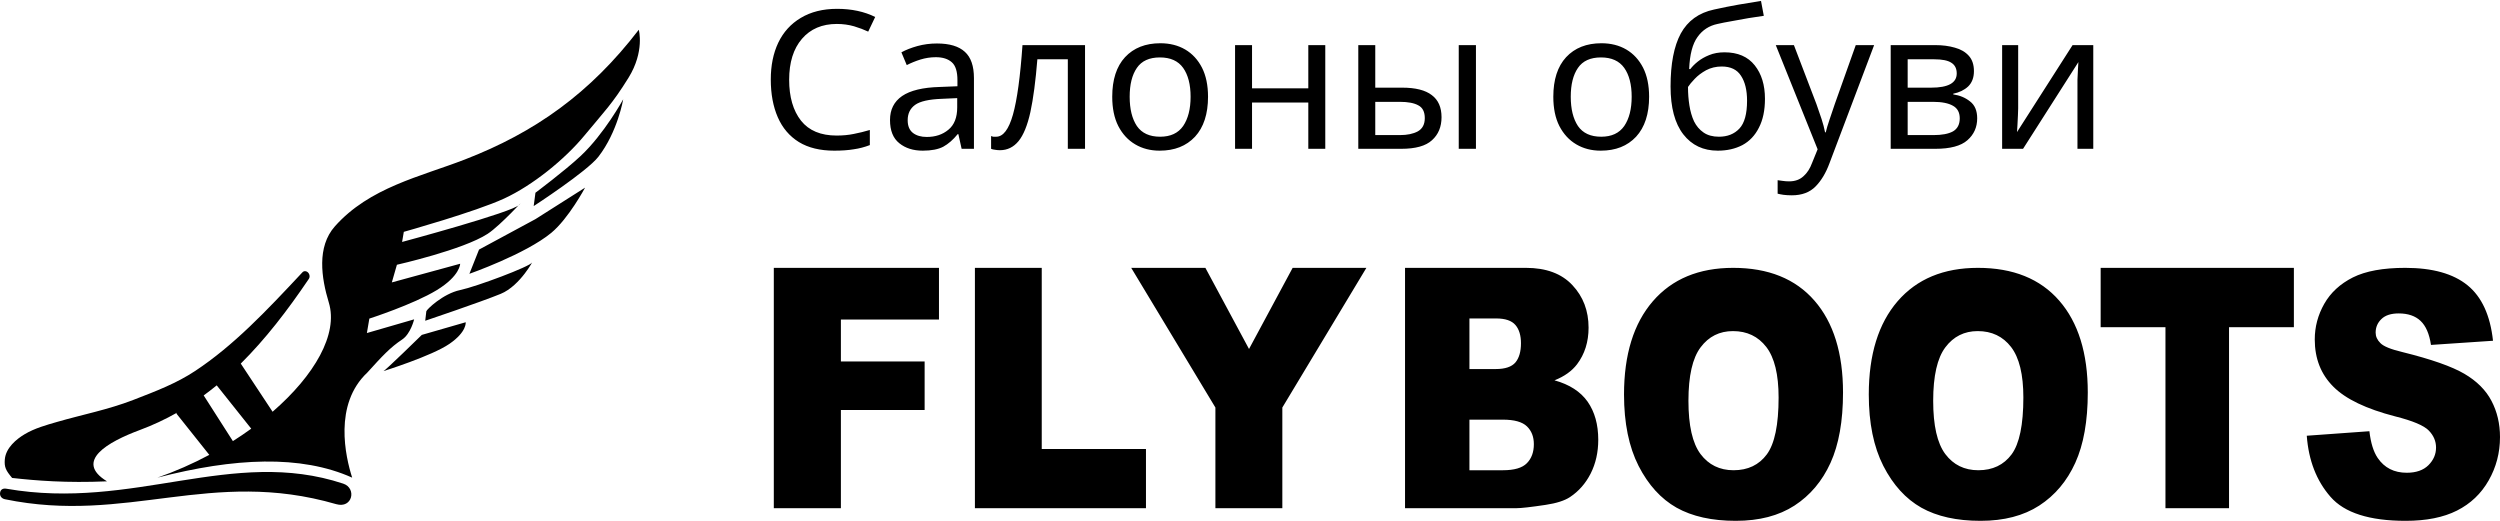
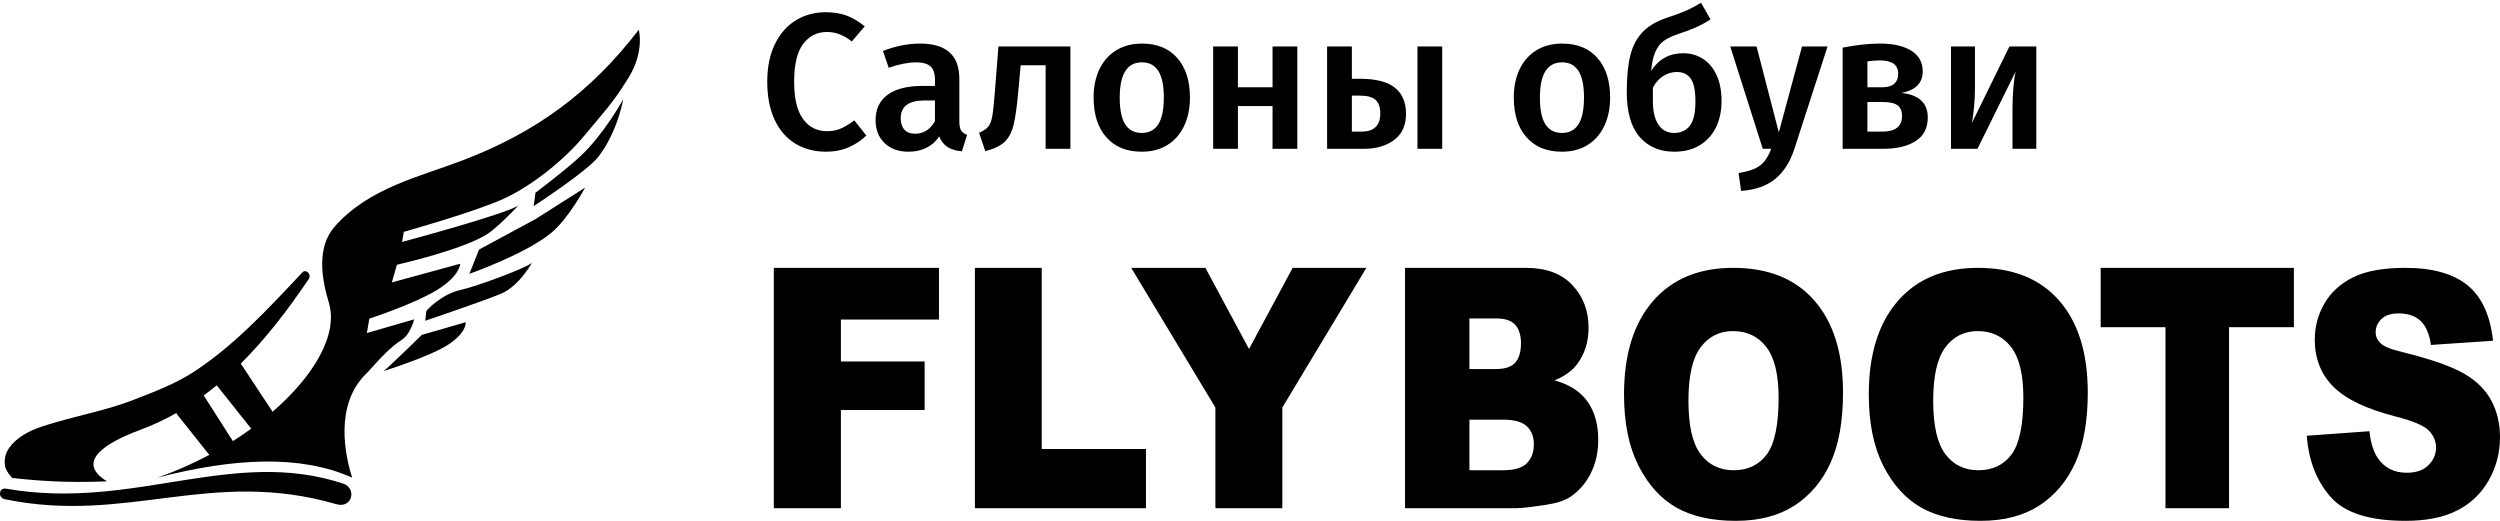
<svg xmlns="http://www.w3.org/2000/svg" width="168px" height="35px" viewBox="0 0 168 35" version="1.1">
  <g stroke="none" stroke-width="1" fill-rule="evenodd">
    <g transform="translate(-82, -66)">
-       <g transform="translate(82, 61)">
-         <g>
-           <path d="M155.015,34.281 L159.224,33.978 C159.313,34.763 159.5,35.36 159.78,35.774 C160.233,36.44 160.886,36.769 161.733,36.769 C162.362,36.769 162.849,36.6 163.192,36.26 C163.532,35.919 163.702,35.525 163.702,35.077 C163.702,34.652 163.542,34.269 163.215,33.933 C162.889,33.595 162.136,33.278 160.95,32.979 C159.011,32.478 157.627,31.816 156.801,30.985 C155.968,30.154 155.552,29.098 155.552,27.812 C155.552,26.965 155.765,26.165 156.191,25.415 C156.618,24.665 157.257,24.076 158.114,23.643 C158.971,23.214 160.143,23 161.633,23 C163.462,23 164.858,23.39 165.818,24.171 C166.777,24.952 167.347,26.196 167.53,27.899 L163.362,28.179 C163.252,27.44 163.019,26.9 162.662,26.564 C162.309,26.23 161.819,26.062 161.196,26.062 C160.68,26.062 160.293,26.185 160.033,26.438 C159.773,26.686 159.643,26.993 159.643,27.352 C159.643,27.612 159.75,27.846 159.963,28.056 C160.173,28.275 160.666,28.474 161.449,28.661 C163.382,29.14 164.764,29.626 165.601,30.116 C166.437,30.606 167.047,31.211 167.427,31.938 C167.807,32.661 168,33.473 168,34.373 C168,35.425 167.744,36.398 167.238,37.286 C166.731,38.177 166.021,38.851 165.108,39.311 C164.198,39.77 163.049,40 161.662,40 C159.23,40 157.544,39.464 156.608,38.384 C155.668,37.309 155.138,35.942 155.015,34.281 Z M98.746,36.6 L100.998,36.6 C101.761,36.6 102.296,36.443 102.606,36.127 C102.919,35.81 103.075,35.385 103.075,34.849 C103.075,34.353 102.922,33.954 102.612,33.654 C102.303,33.353 101.764,33.2 100.989,33.2 L98.746,33.2 L98.746,36.6 Z M98.746,29.8 L100.513,29.8 C101.146,29.8 101.587,29.65 101.839,29.354 C102.087,29.053 102.209,28.624 102.209,28.065 C102.209,27.543 102.087,27.134 101.839,26.843 C101.587,26.547 101.156,26.4 100.54,26.4 L98.746,26.4 L98.746,29.8 Z M94.418,23 L102.545,23 C103.9,23 104.94,23.387 105.662,24.158 C106.389,24.929 106.752,25.884 106.752,27.02 C106.752,27.975 106.493,28.794 105.977,29.479 C105.63,29.934 105.126,30.295 104.462,30.558 C105.47,30.837 106.212,31.317 106.69,31.995 C107.164,32.675 107.403,33.528 107.403,34.555 C107.403,35.394 107.232,36.146 106.896,36.815 C106.556,37.484 106.094,38.011 105.505,38.402 C105.143,38.643 104.593,38.819 103.857,38.929 C102.879,39.075 102.232,39.15 101.911,39.15 L94.418,39.15 L94.418,23 Z M113.463,31.934 C113.463,33.596 113.733,34.786 114.276,35.513 C114.819,36.236 115.562,36.6 116.496,36.6 C117.458,36.6 118.203,36.244 118.729,35.536 C119.256,34.824 119.522,33.55 119.522,31.713 C119.522,30.163 119.246,29.034 118.696,28.318 C118.145,27.606 117.4,27.25 116.455,27.25 C115.554,27.25 114.829,27.61 114.283,28.337 C113.736,29.06 113.463,30.262 113.463,31.934 Z M109.134,31.509 C109.134,28.826 109.782,26.736 111.072,25.243 C112.365,23.747 114.163,23 116.468,23 C118.831,23 120.654,23.734 121.933,25.205 C123.209,26.67 123.851,28.73 123.851,31.376 C123.851,33.297 123.569,34.874 123.011,36.103 C122.452,37.332 121.645,38.288 120.59,38.974 C119.532,39.659 118.22,40 116.643,40 C115.043,40 113.717,39.705 112.665,39.116 C111.617,38.522 110.767,37.588 110.113,36.31 C109.462,35.031 109.134,33.431 109.134,31.509 Z M129.91,31.934 C129.91,33.596 130.181,34.786 130.724,35.513 C131.267,36.236 132.009,36.6 132.944,36.6 C133.905,36.6 134.651,36.244 135.178,35.536 C135.704,34.824 135.97,33.55 135.97,31.713 C135.97,30.163 135.694,29.034 135.144,28.318 C134.594,27.606 133.848,27.25 132.904,27.25 C132.003,27.25 131.277,27.61 130.73,28.337 C130.184,29.06 129.91,30.262 129.91,31.934 Z M125.582,31.509 C125.582,28.826 126.231,26.736 127.52,25.243 C128.813,23.747 130.611,23 132.916,23 C135.28,23 137.101,23.734 138.381,25.205 C139.657,26.67 140.299,28.73 140.299,31.376 C140.299,33.297 140.017,34.874 139.458,36.103 C138.9,37.332 138.093,38.288 137.039,38.974 C135.981,39.659 134.668,40 133.09,40 C131.491,40 130.165,39.705 129.114,39.116 C128.066,38.522 127.216,37.588 126.561,36.31 C125.91,35.031 125.582,33.431 125.582,31.509 Z M141.164,23 L154.149,23 L154.149,26.99 L149.791,26.99 L149.791,39.15 L145.519,39.15 L145.519,26.99 L141.164,26.99 L141.164,23 Z M76.018,23 L81.002,23 L83.934,28.452 L86.866,23 L91.821,23 L86.173,32.386 L86.173,39.15 L81.675,39.15 L81.675,32.386 L76.018,23 Z M52,23 L63.099,23 L63.099,26.471 L56.508,26.471 L56.508,29.291 L62.135,29.291 L62.135,32.551 L56.508,32.551 L56.508,39.15 L52,39.15 L52,23 Z M65.514,23 L70.005,23 L70.005,35.172 L77.009,35.172 L77.009,39.15 L65.514,39.15 L65.514,23 Z" id="Combined-Shape" fill-rule="nonzero" />
-           <text id="Салоны-обуви" font-family="FiraSans-Medium, Fira Sans" font-size="13" font-weight="400">
-             <tspan x="51" y="15">Салоны обуви</tspan>
-           </text>
-           <path d="M11.893,32.734 L11.852,32.788 L14.065,35.567 C12.961,36.157 11.789,36.676 10.577,37.098 C15.736,35.761 20.224,35.551 23.666,37.098 C23.217,35.695 22.405,32.173 24.685,30.035 C25.701,28.914 26.227,28.345 27.023,27.816 C27.601,27.433 27.83,26.46 27.83,26.46 L24.655,27.38 L24.82,26.41 C24.82,26.41 27.772,25.459 29.349,24.498 C30.926,23.537 30.923,22.724 30.923,22.724 L26.331,23.978 L26.672,22.792 C26.672,22.792 31.122,21.787 32.767,20.715 C33.648,20.141 35.345,18.248 34.905,18.755 C34.466,19.261 27.021,21.259 27.021,21.259 L27.136,20.58 C27.136,20.58 31.96,19.229 33.877,18.343 C35.794,17.458 37.945,15.718 39.28,14.1 C40.616,12.482 41.14,11.994 42.237,10.223 C43.333,8.452 42.926,7 42.926,7 C39.645,11.275 35.955,13.894 31.233,15.72 C28.247,16.875 24.829,17.593 22.503,20.212 C21.281,21.588 21.59,23.666 22.097,25.335 C22.742,27.452 21.134,30.23 18.318,32.669 L16.18,29.433 C17.839,27.788 19.322,25.86 20.742,23.758 C20.839,23.637 20.821,23.439 20.703,23.316 C20.584,23.193 20.41,23.191 20.312,23.312 C17.869,25.926 15.699,28.22 13.109,29.932 C11.865,30.754 10.533,31.267 8.94,31.882 C7.254,32.532 5.53,32.863 3.833,33.354 C3.116,33.561 2.331,33.777 1.654,34.181 C1.102,34.51 0.391,35.097 0.324,35.866 L0.324,35.866 L0.324,35.866 C0.279,36.386 0.387,36.61 0.815,37.118 C2.441,37.3 4.463,37.463 7.191,37.346 C4.956,35.985 7.278,34.685 9.392,33.899 C10.272,33.572 11.103,33.181 11.893,32.734 Z M0.332,38.549 C0.124,38.506 -0.032,38.342 0.006,38.105 C0.043,37.868 0.233,37.802 0.441,37.844 C8.969,39.328 15.603,35.03 23.064,37.5 C23.986,37.806 23.687,39.197 22.592,38.879 C14.149,36.431 8.568,40.246 0.332,38.549 Z M14.564,30.896 L16.883,33.807 C16.487,34.094 16.075,34.373 15.65,34.643 L13.688,31.573 C13.986,31.356 14.277,31.129 14.564,30.896 Z M25.77,29.938 C25.874,29.923 28.346,27.505 28.346,27.505 L31.294,26.655 C31.294,26.655 31.389,27.291 30.202,28.107 C29.016,28.923 25.77,29.938 25.77,29.938 Z M28.649,25.917 C28.668,25.805 29.762,24.738 30.918,24.493 C32.039,24.256 35.612,22.912 35.76,22.637 C35.908,22.361 34.988,24.199 33.645,24.748 C32.301,25.299 28.575,26.555 28.575,26.555 L28.649,25.917 Z M32.191,21.772 L31.543,23.4 C31.543,23.4 35.315,22.077 37.044,20.649 C38.206,19.69 39.317,17.61 39.317,17.61 L35.986,19.723 L32.191,21.772 Z M41.88,11.671 C41.88,11.671 40.605,14.007 39,15.5 C37.927,16.498 35.982,17.952 35.982,17.952 L35.864,18.849 C35.864,18.849 39.449,16.519 40.21,15.536 C41.509,13.86 41.88,11.671 41.88,11.671 Z" id="Shape" />
+       <g transform="translate(82, 66.185)">
+         <g transform="translate(52, 17.815)" fill-rule="nonzero">
+           <path d="M103.015,11.281 L107.224,10.978 C107.313,11.763 107.5,12.36 107.78,12.774 C108.233,13.44 108.886,13.769 109.733,13.769 C110.362,13.769 110.849,13.6 111.192,13.26 C111.532,12.919 111.702,12.525 111.702,12.077 C111.702,11.652 111.542,11.269 111.215,10.933 C110.889,10.595 110.136,10.278 108.95,9.979 C107.011,9.478 105.627,8.816 104.801,7.985 C103.968,7.154 103.552,6.098 103.552,4.812 C103.552,3.965 103.765,3.165 104.191,2.415 C104.618,1.665 105.257,1.076 106.114,0.643 C106.971,0.214 108.143,0 109.633,0 C111.462,0 112.858,0.39 113.818,1.171 C114.777,1.952 115.347,3.196 115.53,4.899 L111.362,5.179 C111.252,4.44 111.019,3.9 110.662,3.564 C110.309,3.23 109.819,3.062 109.196,3.062 C108.68,3.062 108.293,3.185 108.033,3.438 C107.773,3.686 107.643,3.993 107.643,4.352 C107.643,4.612 107.75,4.846 107.963,5.056 C108.173,5.275 108.666,5.474 109.449,5.661 C111.382,6.14 112.764,6.626 113.601,7.116 C114.437,7.606 115.047,8.211 115.427,8.938 C115.807,9.661 116,10.473 116,11.373 C116,12.425 115.744,13.398 115.238,14.286 C114.731,15.177 114.021,15.851 113.108,16.311 C112.198,16.77 111.049,17 109.662,17 C107.23,17 105.544,16.464 104.608,15.384 C103.668,14.309 103.138,12.942 103.015,11.281 Z M46.746,13.6 L48.998,13.6 C49.761,13.6 50.296,13.443 50.606,13.127 C50.919,12.81 51.075,12.385 51.075,11.849 C51.075,11.353 50.922,10.954 50.612,10.654 C50.303,10.353 49.764,10.2 48.989,10.2 L46.746,10.2 L46.746,13.6 Z M46.746,6.8 L48.513,6.8 C49.146,6.8 49.587,6.65 49.839,6.354 C50.087,6.053 50.209,5.624 50.209,5.065 C50.209,4.543 50.087,4.134 49.839,3.843 C49.587,3.547 49.156,3.4 48.54,3.4 L46.746,3.4 L46.746,6.8 Z M42.418,0 L50.545,0 C51.9,0 52.94,0.387 53.662,1.158 C54.389,1.929 54.752,2.884 54.752,4.02 C54.752,4.975 54.493,5.794 53.977,6.479 C53.63,6.934 53.126,7.295 52.462,7.558 C53.47,7.837 54.212,8.317 54.69,8.995 C55.164,9.675 55.403,10.528 55.403,11.555 C55.403,12.394 55.232,13.146 54.896,13.815 C54.556,14.484 54.094,15.011 53.505,15.402 C53.143,15.643 52.593,15.819 51.857,15.929 C50.879,16.075 50.232,16.15 49.911,16.15 L42.418,16.15 L42.418,0 Z M61.463,8.934 C61.463,10.596 61.733,11.786 62.276,12.513 C62.819,13.236 63.562,13.6 64.496,13.6 C65.458,13.6 66.203,13.244 66.729,12.536 C67.256,11.824 67.522,10.55 67.522,8.713 C67.522,7.163 67.246,6.034 66.696,5.318 C66.145,4.606 65.4,4.25 64.455,4.25 C63.554,4.25 62.829,4.61 62.283,5.337 C61.736,6.06 61.463,7.262 61.463,8.934 Z M57.134,8.509 C57.134,5.826 57.782,3.736 59.072,2.243 C60.365,0.747 62.163,0 64.468,0 C66.831,0 68.654,0.734 69.933,2.205 C71.209,3.67 71.851,5.73 71.851,8.376 C71.851,10.297 71.569,11.874 71.011,13.103 C70.452,14.332 69.645,15.288 68.59,15.974 C67.532,16.659 66.22,17 64.643,17 C63.043,17 61.717,16.705 60.665,16.116 C59.617,15.522 58.767,14.588 58.113,13.31 C57.462,12.031 57.134,10.431 57.134,8.509 Z M77.91,8.934 C77.91,10.596 78.181,11.786 78.724,12.513 C79.267,13.236 80.009,13.6 80.944,13.6 C81.905,13.6 82.651,13.244 83.178,12.536 C83.704,11.824 83.97,10.55 83.97,8.713 C83.97,7.163 83.694,6.034 83.144,5.318 C82.594,4.606 81.848,4.25 80.904,4.25 C80.003,4.25 79.277,4.61 78.73,5.337 C78.184,6.06 77.91,7.262 77.91,8.934 Z M73.582,8.509 C73.582,5.826 74.231,3.736 75.52,2.243 C76.813,0.747 78.611,0 80.916,0 C83.28,0 85.101,0.734 86.381,2.205 C87.657,3.67 88.299,5.73 88.299,8.376 C88.299,10.297 88.017,11.874 87.458,13.103 C86.9,14.332 86.093,15.288 85.039,15.974 C83.981,16.659 82.668,17 81.09,17 C79.491,17 78.165,16.705 77.114,16.116 C76.066,15.522 75.216,14.588 74.561,13.31 C73.91,12.031 73.582,10.431 73.582,8.509 Z M89.164,0 L102.149,0 L102.149,3.99 L97.791,3.99 L97.791,16.15 L93.519,16.15 L93.519,3.99 L89.164,3.99 L89.164,0 Z M24.018,0 L29.002,0 L31.934,5.452 L34.866,0 L39.821,0 L34.173,9.386 L34.173,16.15 L29.675,16.15 L29.675,9.386 L24.018,0 Z M0,0 L11.099,0 L11.099,3.471 L4.508,3.471 L4.508,6.291 L10.135,6.291 L10.135,9.551 L4.508,9.551 L4.508,16.15 L0,16.15 L0,0 Z M13.514,0 L18.005,0 L18.005,12.172 L25.009,12.172 L25.009,16.15 L13.514,16.15 L13.514,0 Z" id="Combined-Shape" />
+         </g>
+         <path d="M55.485,0.637 C56.031,0.637 56.508,0.715 56.915,0.871 C57.322,1.027 57.721,1.265 58.111,1.586 L57.24,2.6 C56.711,2.175 56.157,1.963 55.576,1.963 C54.909,1.963 54.374,2.232 53.971,2.769 C53.567,3.306 53.366,4.151 53.366,5.304 C53.366,6.431 53.565,7.267 53.964,7.813 C54.363,8.359 54.9,8.632 55.576,8.632 C55.931,8.632 56.248,8.569 56.525,8.444 C56.802,8.318 57.097,8.138 57.409,7.904 L58.215,8.918 C57.912,9.23 57.528,9.49 57.065,9.698 C56.601,9.906 56.083,10.01 55.511,10.01 C54.731,10.01 54.042,9.828 53.444,9.464 C52.846,9.1 52.382,8.565 52.053,7.859 C51.724,7.152 51.559,6.301 51.559,5.304 C51.559,4.325 51.73,3.484 52.072,2.782 C52.415,2.08 52.883,1.547 53.477,1.183 C54.07,0.819 54.74,0.637 55.485,0.637 Z M64.468,7.995 C64.468,8.264 64.509,8.461 64.591,8.586 C64.674,8.712 64.806,8.81 64.988,8.879 L64.637,9.984 C64.247,9.949 63.929,9.854 63.681,9.698 C63.434,9.542 63.246,9.304 63.116,8.983 C62.882,9.33 62.59,9.587 62.239,9.757 C61.887,9.926 61.495,10.01 61.062,10.01 C60.377,10.01 59.836,9.815 59.437,9.425 C59.038,9.035 58.839,8.524 58.839,7.891 C58.839,7.146 59.11,6.576 59.651,6.181 C60.193,5.787 60.967,5.59 61.972,5.59 L62.83,5.59 L62.83,5.2 C62.83,4.758 62.728,4.448 62.525,4.271 C62.321,4.093 61.994,4.004 61.543,4.004 C61.04,4.004 60.434,4.125 59.723,4.368 L59.333,3.237 C60.191,2.908 61.023,2.743 61.829,2.743 C63.588,2.743 64.468,3.532 64.468,5.109 L64.468,7.995 Z M61.504,8.801 C62.067,8.801 62.509,8.519 62.83,7.956 L62.83,6.565 L62.141,6.565 C61.066,6.565 60.529,6.964 60.529,7.761 C60.529,8.09 60.611,8.346 60.776,8.528 C60.941,8.71 61.183,8.801 61.504,8.801 Z M71.93,2.938 L71.93,9.815 L70.266,9.815 L70.266,4.199 L68.589,4.199 L68.42,6.045 C68.333,7.016 68.229,7.744 68.108,8.229 C67.987,8.714 67.785,9.089 67.504,9.354 C67.222,9.618 66.791,9.824 66.21,9.971 L65.794,8.736 C66.08,8.615 66.286,8.478 66.412,8.326 C66.537,8.175 66.628,7.934 66.684,7.605 C66.741,7.276 66.799,6.717 66.86,5.928 L67.094,2.938 L71.93,2.938 Z M76.74,2.743 C77.754,2.743 78.545,3.066 79.112,3.712 C79.68,4.357 79.964,5.243 79.964,6.37 C79.964,7.089 79.834,7.724 79.574,8.274 C79.314,8.825 78.941,9.252 78.456,9.555 C77.971,9.858 77.394,10.01 76.727,10.01 C75.713,10.01 74.92,9.687 74.348,9.041 C73.776,8.396 73.49,7.505 73.49,6.37 C73.49,5.651 73.62,5.018 73.88,4.472 C74.14,3.926 74.515,3.501 75.004,3.198 C75.494,2.895 76.073,2.743 76.74,2.743 Z M76.74,4.004 C75.743,4.004 75.245,4.793 75.245,6.37 C75.245,7.185 75.368,7.785 75.615,8.171 C75.863,8.556 76.233,8.749 76.727,8.749 C77.221,8.749 77.591,8.554 77.838,8.164 C78.086,7.774 78.209,7.176 78.209,6.37 C78.209,5.564 78.086,4.968 77.838,4.582 C77.591,4.197 77.225,4.004 76.74,4.004 Z M85.515,9.815 L85.515,6.942 L83.188,6.942 L83.188,9.815 L81.524,9.815 L81.524,2.938 L83.188,2.938 L83.188,5.681 L85.515,5.681 L85.515,2.938 L87.179,2.938 L87.179,9.815 L85.515,9.815 Z M91.391,5.109 C92.466,5.109 93.25,5.31 93.744,5.713 C94.238,6.117 94.485,6.699 94.485,7.462 C94.485,8.233 94.221,8.818 93.692,9.217 C93.163,9.616 92.487,9.815 91.664,9.815 L89.181,9.815 L89.181,2.938 L90.845,2.938 L90.845,5.109 L91.391,5.109 Z M95.252,2.938 L96.916,2.938 L96.916,9.815 L95.252,9.815 L95.252,2.938 Z M91.495,8.658 C92.336,8.658 92.756,8.251 92.756,7.436 C92.756,7.029 92.652,6.728 92.444,6.532 C92.236,6.337 91.881,6.24 91.378,6.24 L90.845,6.24 L90.845,8.658 L91.495,8.658 Z M104.976,2.743 C105.99,2.743 106.781,3.066 107.349,3.712 C107.916,4.357 108.2,5.243 108.2,6.37 C108.2,7.089 108.07,7.724 107.81,8.274 C107.55,8.825 107.177,9.252 106.692,9.555 C106.207,9.858 105.63,10.01 104.963,10.01 C103.949,10.01 103.156,9.687 102.584,9.041 C102.012,8.396 101.726,7.505 101.726,6.37 C101.726,5.651 101.856,5.018 102.116,4.472 C102.376,3.926 102.751,3.501 103.24,3.198 C103.73,2.895 104.309,2.743 104.976,2.743 Z M104.976,4.004 C103.979,4.004 103.481,4.793 103.481,6.37 C103.481,7.185 103.604,7.785 103.852,8.171 C104.099,8.556 104.469,8.749 104.963,8.749 C105.457,8.749 105.827,8.554 106.075,8.164 C106.322,7.774 106.445,7.176 106.445,6.37 C106.445,5.564 106.322,4.968 106.075,4.582 C105.827,4.197 105.461,4.004 104.976,4.004 Z M113.114,3.393 C113.608,3.393 114.05,3.519 114.44,3.77 C114.83,4.021 115.135,4.387 115.356,4.869 C115.578,5.35 115.688,5.919 115.688,6.578 C115.688,7.289 115.556,7.902 115.291,8.418 C115.027,8.933 114.657,9.327 114.18,9.601 C113.703,9.874 113.149,10.01 112.516,10.01 C111.537,10.01 110.759,9.679 110.183,9.015 C109.606,8.352 109.318,7.345 109.318,5.993 C109.318,4.996 109.398,4.177 109.558,3.536 C109.719,2.895 109.998,2.368 110.397,1.956 C110.796,1.545 111.355,1.222 112.074,0.988 C112.603,0.815 113.019,0.661 113.322,0.526 C113.625,0.392 113.955,0.217 114.31,0 L114.947,1.118 C114.644,1.317 114.323,1.493 113.985,1.645 C113.647,1.796 113.24,1.95 112.763,2.106 C112.364,2.236 112.046,2.388 111.808,2.561 C111.569,2.734 111.381,2.979 111.242,3.296 C111.103,3.612 111.008,4.039 110.956,4.576 C111.467,3.787 112.187,3.393 113.114,3.393 Z M112.503,8.749 C112.945,8.749 113.294,8.591 113.549,8.274 C113.805,7.958 113.933,7.41 113.933,6.63 C113.933,5.911 113.829,5.402 113.621,5.103 C113.413,4.803 113.101,4.654 112.685,4.654 C112.364,4.654 112.063,4.741 111.781,4.914 C111.5,5.087 111.264,5.352 111.073,5.707 L111.073,6.578 C111.073,7.289 111.199,7.828 111.45,8.197 C111.701,8.565 112.052,8.749 112.503,8.749 Z M120.576,9.841 C120.299,10.69 119.878,11.351 119.315,11.823 C118.752,12.296 117.98,12.571 117.001,12.649 L116.832,11.44 C117.283,11.371 117.644,11.273 117.918,11.148 C118.191,11.022 118.409,10.855 118.574,10.647 C118.739,10.439 118.89,10.162 119.029,9.815 L118.457,9.815 L116.273,2.938 L118.041,2.938 L119.536,8.71 L121.096,2.938 L122.812,2.938 L120.576,9.841 Z M127.778,6.058 C128.957,6.188 129.546,6.738 129.546,7.709 C129.546,8.42 129.275,8.948 128.733,9.295 C128.192,9.642 127.462,9.815 126.543,9.815 L123.826,9.815 L123.826,3.016 C124.753,2.834 125.59,2.743 126.335,2.743 C127.228,2.743 127.93,2.903 128.441,3.224 C128.952,3.545 129.208,4.008 129.208,4.615 C129.208,5.005 129.087,5.321 128.844,5.564 C128.601,5.807 128.246,5.971 127.778,6.058 Z M126.322,3.874 C126.088,3.874 125.811,3.896 125.49,3.939 L125.49,5.681 L126.478,5.681 C127.197,5.681 127.557,5.373 127.557,4.758 C127.557,4.169 127.145,3.874 126.322,3.874 Z M126.504,8.658 C127.379,8.658 127.817,8.307 127.817,7.605 C127.817,7.284 127.717,7.048 127.518,6.896 C127.319,6.745 126.989,6.669 126.53,6.669 L125.49,6.669 L125.49,8.658 L126.504,8.658 Z M136.839,9.815 L135.24,9.815 L135.24,7.059 C135.24,6.556 135.262,6.082 135.305,5.636 C135.348,5.189 135.396,4.853 135.448,4.628 L132.887,9.815 L131.106,9.815 L131.106,2.938 L132.718,2.938 L132.718,5.694 C132.718,6.171 132.694,6.643 132.647,7.111 C132.599,7.579 132.549,7.913 132.497,8.112 L135.032,2.938 L136.839,2.938 L136.839,9.815 Z" id="Салоныобуви" fill-rule="nonzero" />
+         <g id="Shape-2" transform="translate(0, 1.815)">
+           <path d="M11.893,25.734 L11.852,25.788 L14.065,28.567 C12.961,29.157 11.789,29.676 10.577,30.098 C15.736,28.761 20.224,28.551 23.666,30.098 C23.217,28.695 22.405,25.173 24.685,23.035 C25.701,21.914 26.227,21.345 27.023,20.816 C27.601,20.433 27.83,19.46 27.83,19.46 L24.655,20.38 L24.82,19.41 C24.82,19.41 27.772,18.459 29.349,17.498 C30.926,16.537 30.923,15.724 30.923,15.724 L26.331,16.978 L26.672,15.792 C26.672,15.792 31.122,14.787 32.767,13.715 C33.648,13.141 35.345,11.248 34.905,11.755 C34.466,12.261 27.021,14.259 27.021,14.259 L27.136,13.58 C27.136,13.58 31.96,12.229 33.877,11.343 C35.794,10.458 37.945,8.718 39.28,7.1 C40.616,5.482 41.14,4.994 42.237,3.223 C43.333,1.452 42.926,0 42.926,0 C39.645,4.275 35.955,6.894 31.233,8.72 C28.247,9.875 24.829,10.593 22.503,13.212 C21.281,14.588 21.59,16.666 22.097,18.335 C22.742,20.452 21.134,23.23 18.318,25.669 L16.18,22.433 C17.839,20.788 19.322,18.86 20.742,16.758 C20.839,16.637 20.821,16.439 20.703,16.316 C20.584,16.193 20.41,16.191 20.312,16.312 C17.869,18.926 15.699,21.22 13.109,22.932 C11.865,23.754 10.533,24.267 8.94,24.882 C7.254,25.532 5.53,25.863 3.833,26.354 C3.116,26.561 2.331,26.777 1.654,27.181 C1.102,27.51 0.391,28.097 0.324,28.866 L0.324,28.866 L0.324,28.866 C0.279,29.386 0.387,29.61 0.815,30.118 C2.441,30.3 4.463,30.463 7.191,30.346 C4.956,28.985 7.278,27.685 9.392,26.899 C10.272,26.572 11.103,26.181 11.893,25.734 Z M0.332,31.549 C0.124,31.506 -0.032,31.342 0.006,31.105 C0.043,30.868 0.233,30.802 0.441,30.844 C8.969,32.328 15.603,28.03 23.064,30.5 C23.986,30.806 23.687,32.197 22.592,31.879 C14.149,29.431 8.568,33.246 0.332,31.549 Z M14.564,23.896 L16.883,26.807 C16.487,27.094 16.075,27.373 15.65,27.643 L13.688,24.573 C13.986,24.356 14.277,24.129 14.564,23.896 Z M25.77,22.938 C25.874,22.923 28.346,20.505 28.346,20.505 L31.294,19.655 C31.294,19.655 31.389,20.291 30.202,21.107 C29.016,21.923 25.77,22.938 25.77,22.938 Z M28.649,18.917 C28.668,18.805 29.762,17.738 30.918,17.493 C32.039,17.256 35.612,15.912 35.76,15.637 C35.908,15.361 34.988,17.199 33.645,17.748 C32.301,18.299 28.575,19.555 28.575,19.555 L28.649,18.917 Z M32.191,14.772 L31.543,16.4 C31.543,16.4 35.315,15.077 37.044,13.649 C38.206,12.69 39.317,10.61 39.317,10.61 L35.986,12.723 L32.191,14.772 Z M41.88,4.671 C41.88,4.671 40.605,7.007 39,8.5 C37.927,9.498 35.982,10.952 35.982,10.952 L35.864,11.849 C35.864,11.849 39.449,9.519 40.21,8.536 C41.509,6.86 41.88,4.671 41.88,4.671 Z" id="Shape" />
        </g>
      </g>
    </g>
  </g>
</svg>
